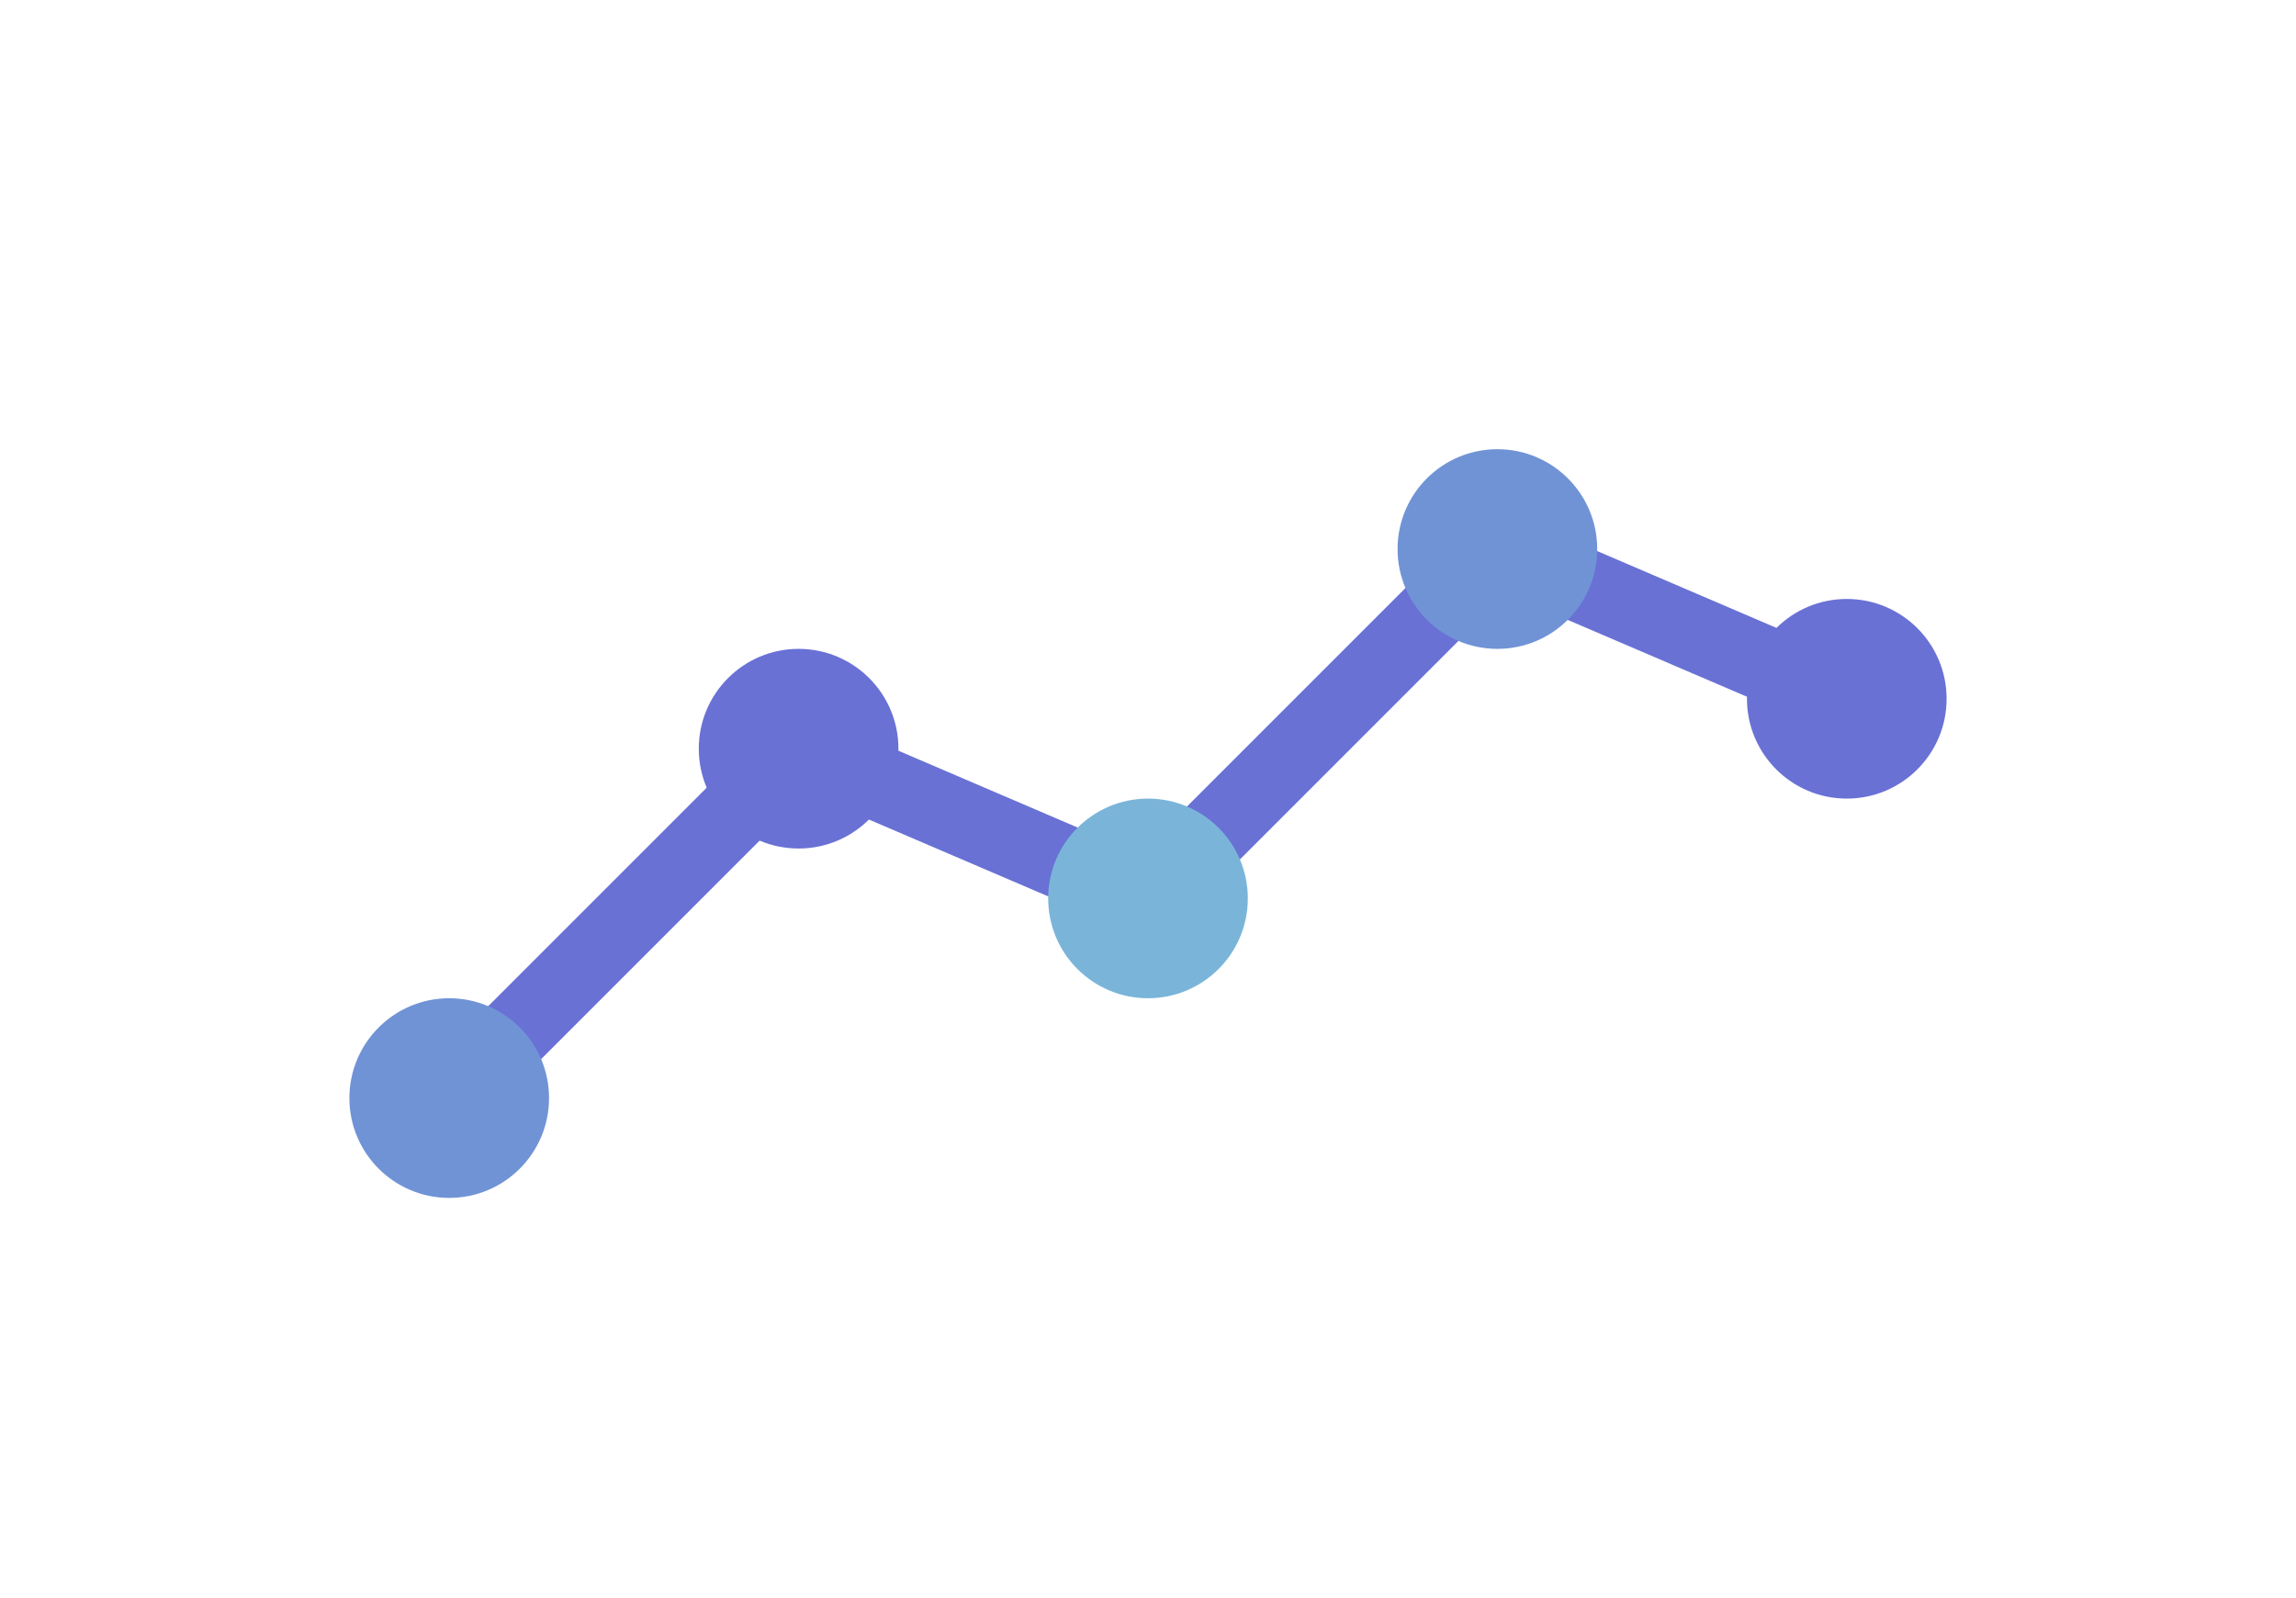
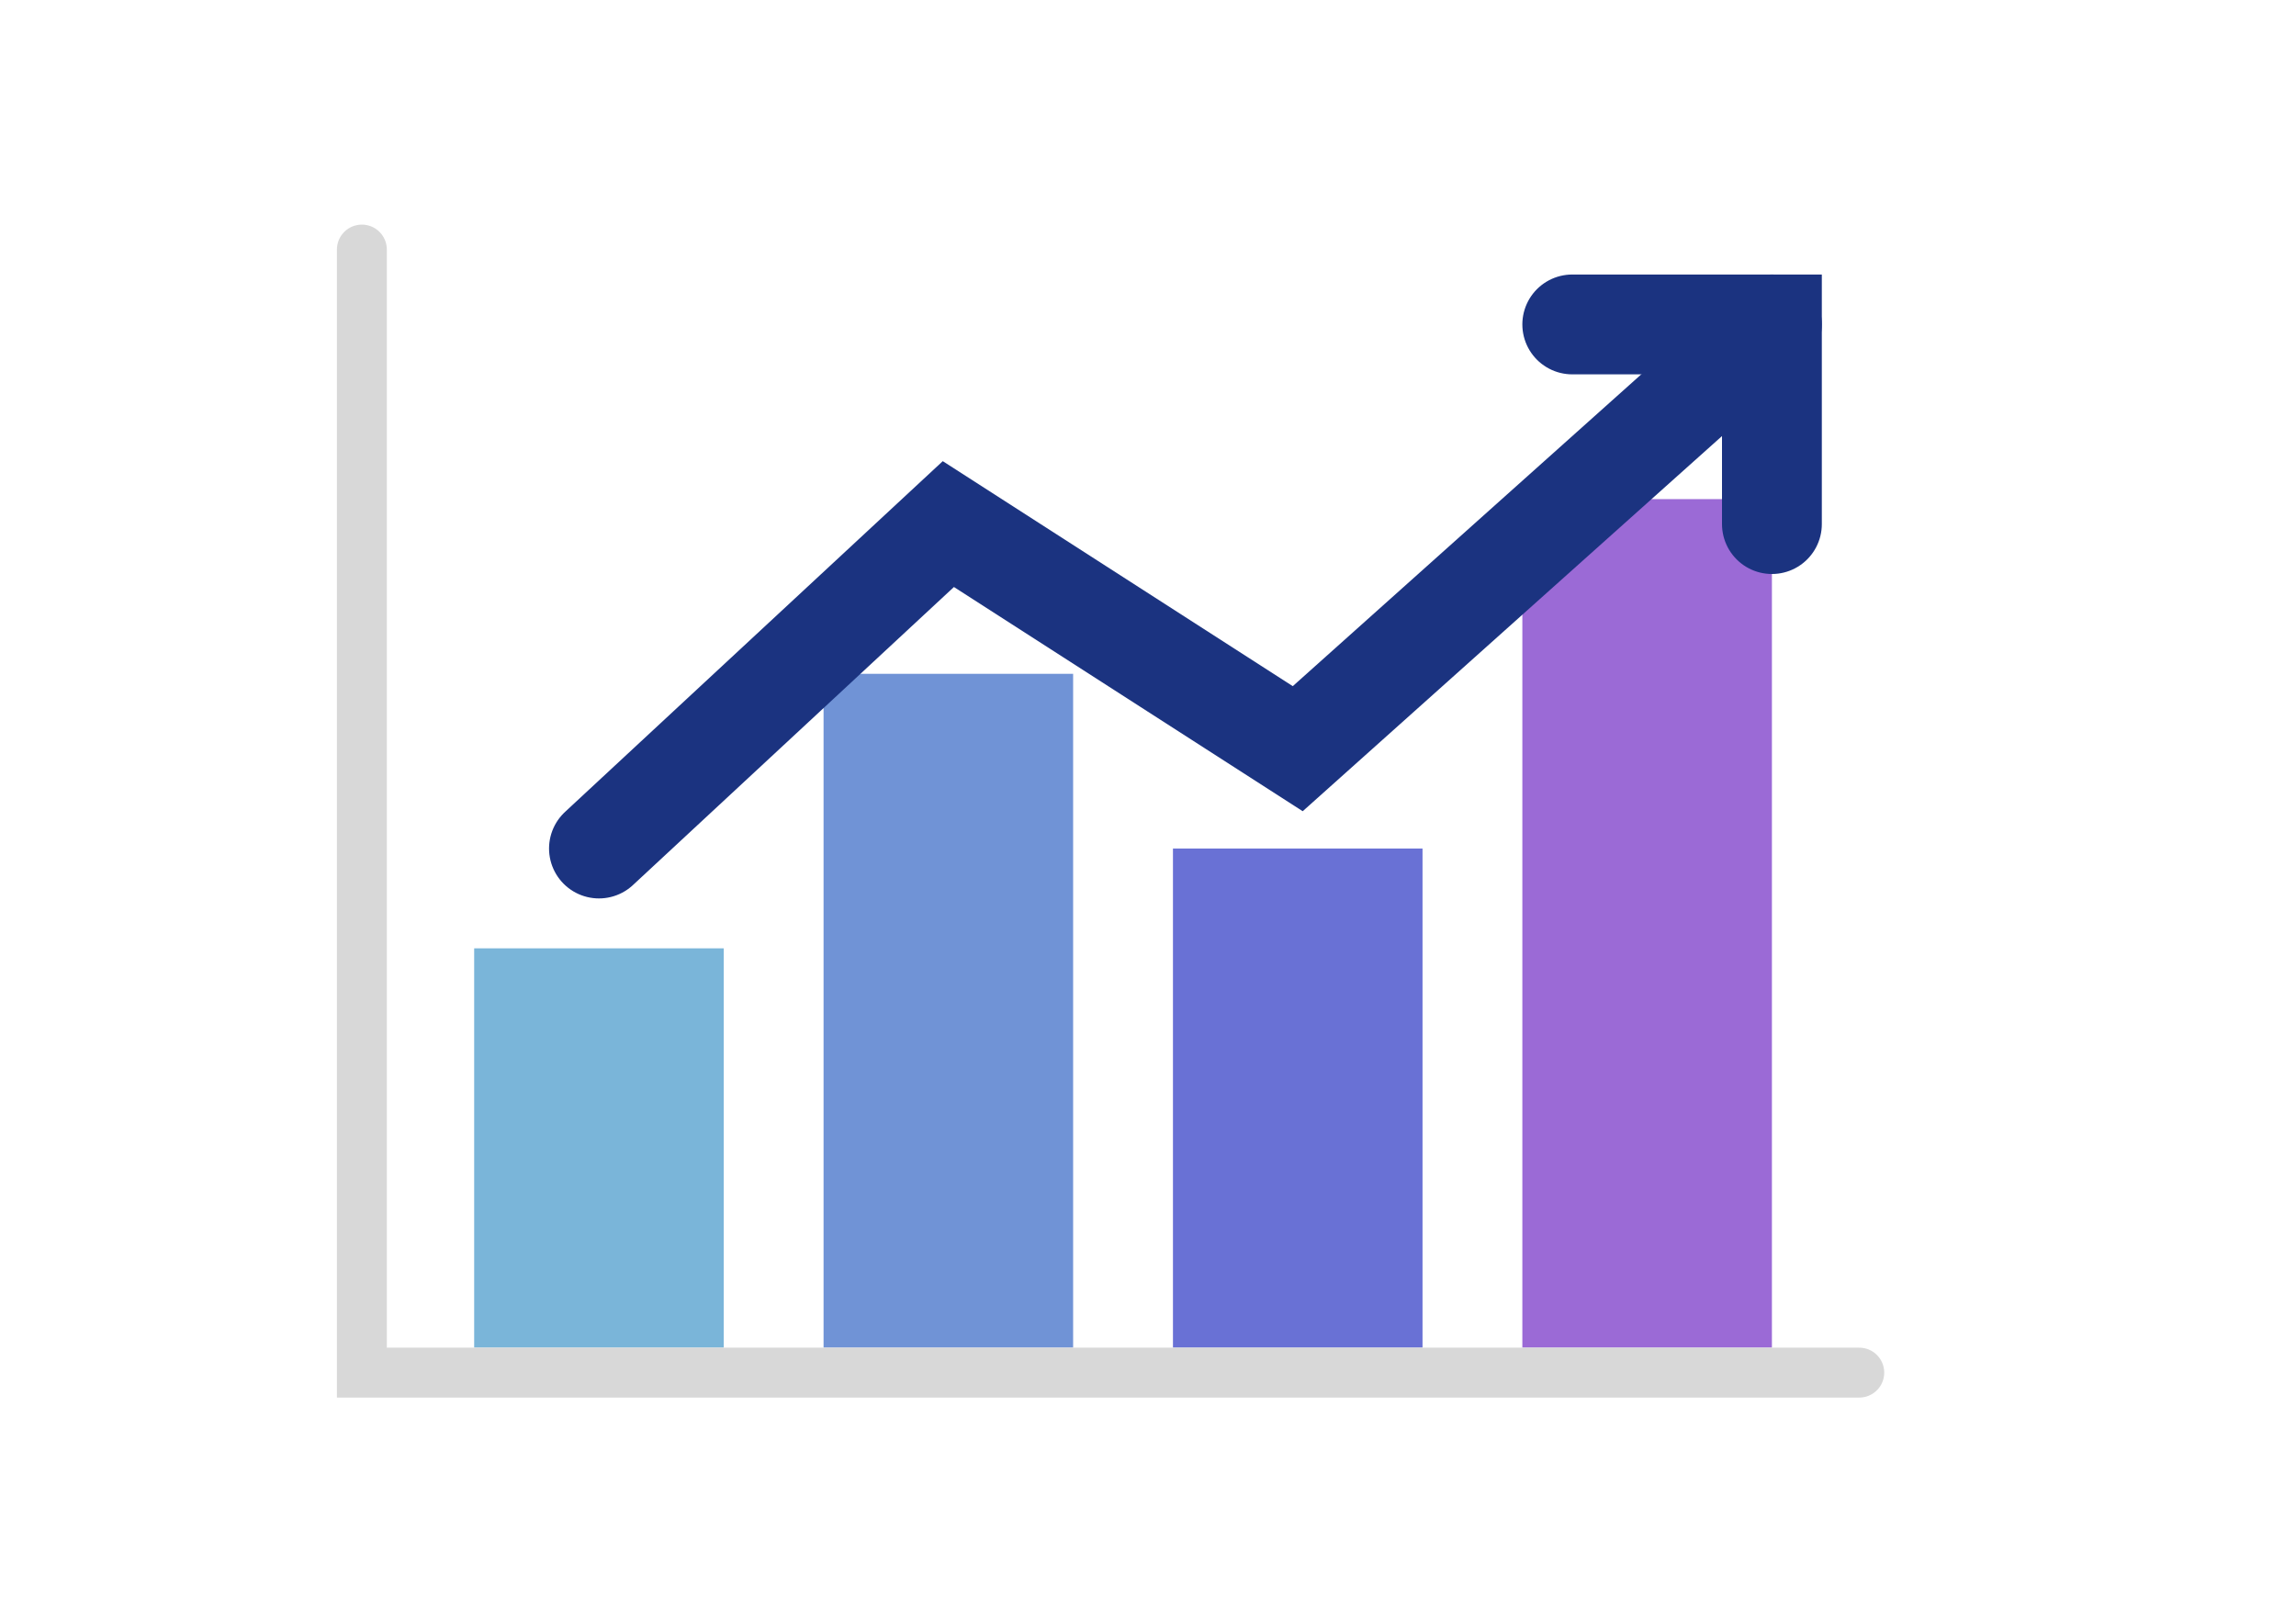
<svg xmlns="http://www.w3.org/2000/svg" width="92" height="64" viewBox="0 0 92 64" fill="none">
-   <polyline points="18,44 32,30 46,36 60,22 74,28" stroke="#6971D5" stroke-width="3" stroke-linecap="round" stroke-linejoin="round" fill="none" />
-   <circle cx="18" cy="44" r="4" fill="#7093D6" />
-   <circle cx="32" cy="30" r="4" fill="#6971D5" />
-   <circle cx="46" cy="36" r="4" fill="#7AB5D9" />
-   <circle cx="60" cy="22" r="4" fill="#7093D6" />
-   <circle cx="74" cy="28" r="4" fill="#6971D5" />
+   <rect x="19" y="38" width="10" height="16" fill="#7AB5D9" />
+   <rect x="33" y="27" width="10" height="27" fill="#7093D6" />
+   <rect x="47" y="34" width="10" height="20" fill="#6971D5" />
+   <rect x="61" y="20" width="10" height="34" fill="#9B6AD6" />
+   <path d="M24 34L38 21L52 30L71 13" stroke="#1B3380" stroke-width="4" stroke-linecap="round" />
+   <path d="M74.5 55.001H14.5V10" stroke="#D8D8D8" stroke-width="2" stroke-linecap="round" />
+   <path d="M63 13H71V21" stroke="#1B3380" stroke-width="4" stroke-linecap="round" />
</svg>
